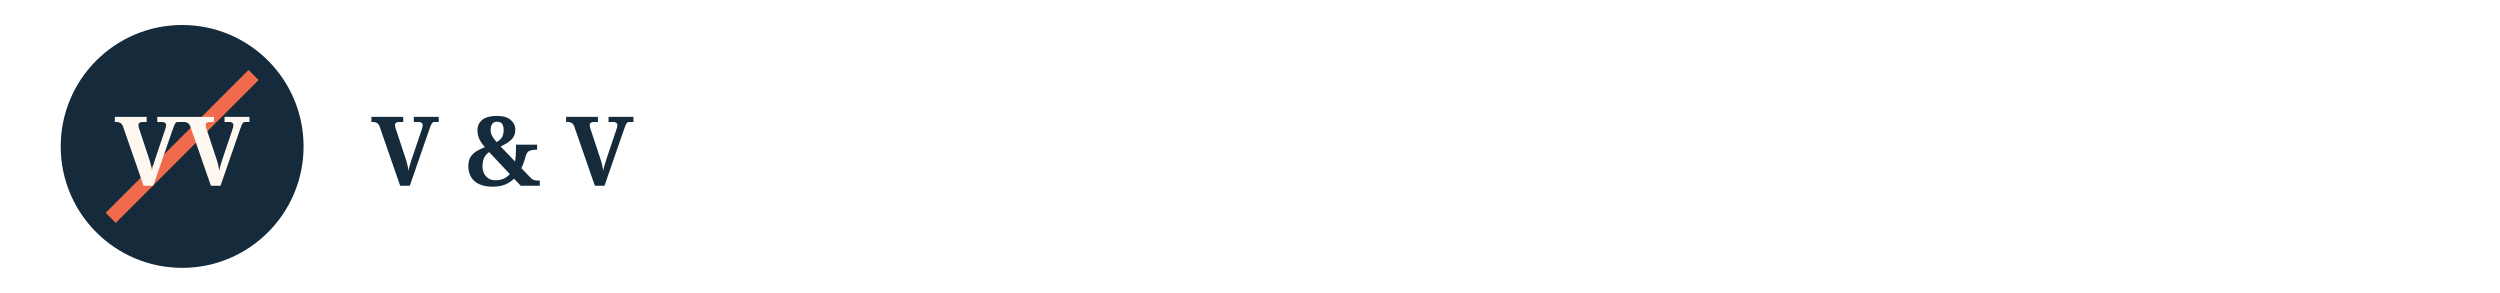
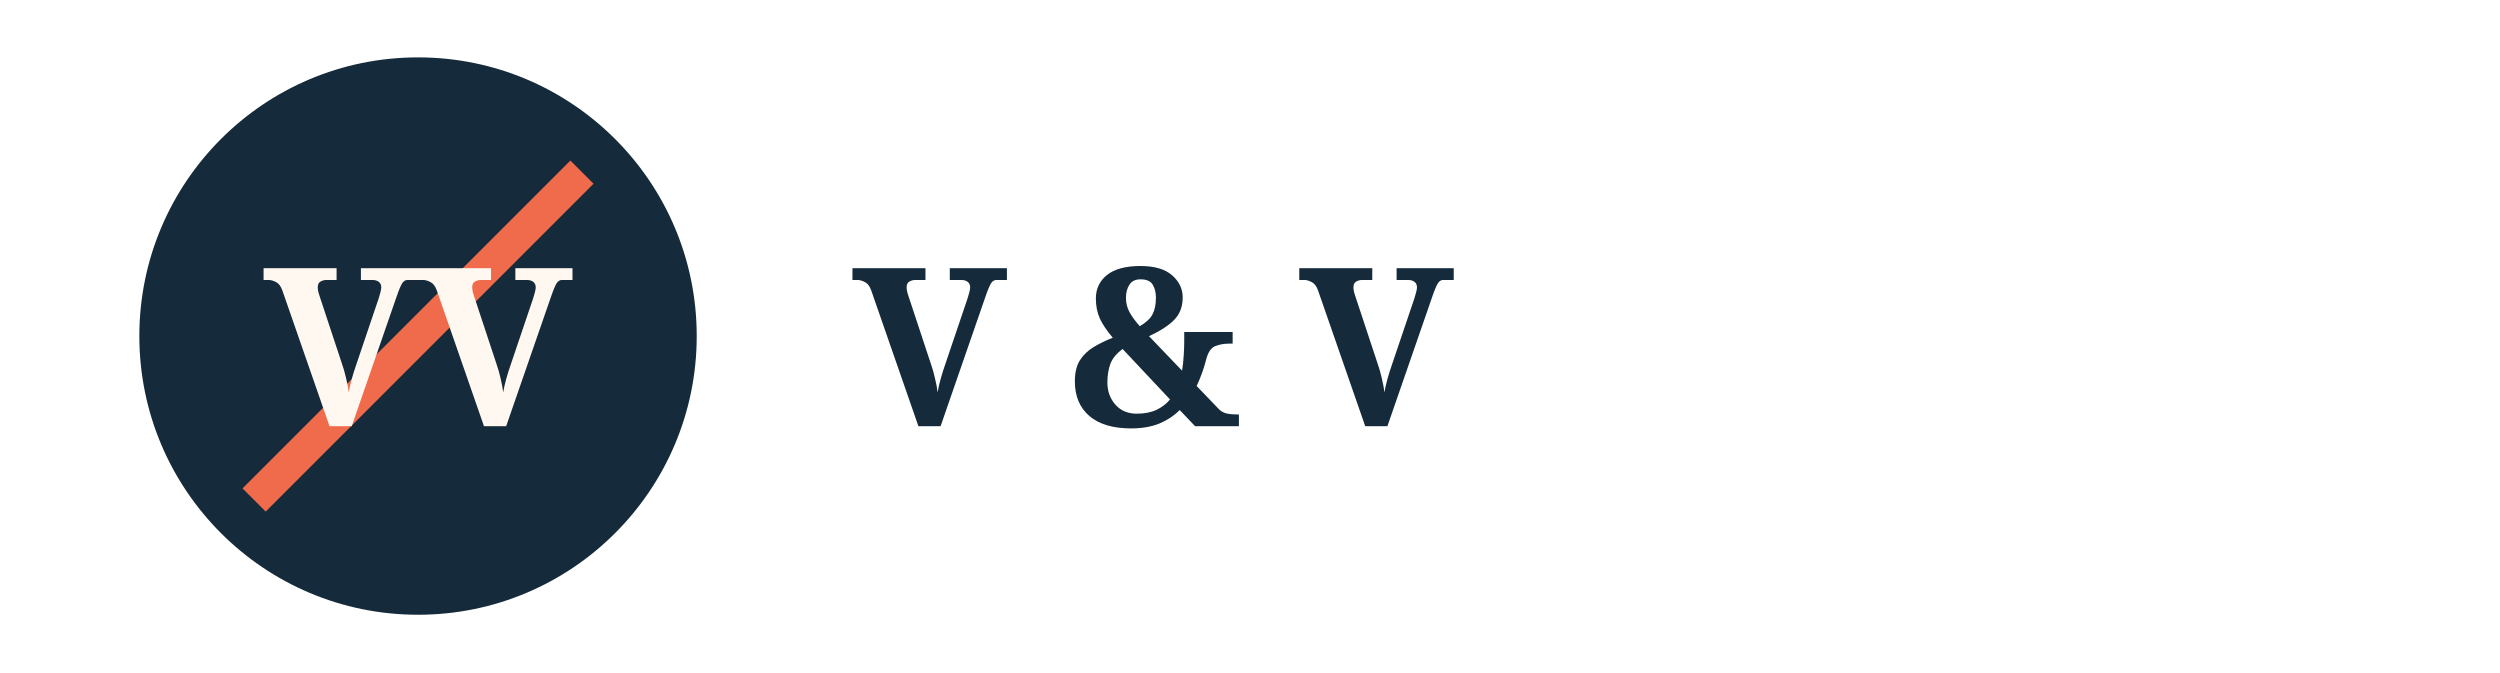
- <svg xmlns="http://www.w3.org/2000/svg" viewBox="0 0 700 82" role="img" aria-label="V &amp; V Plumbing, Inc. logo concept B">
+ <svg xmlns="http://www.w3.org/2000/svg" viewBox="0 0 305 82" role="img" aria-label="V &amp; V Plumbing, Inc. logo concept B">
  <circle cx="51" cy="41" r="34" fill="#152a3a" />
  <path d="M31 61l40-40" stroke="#ef6b4b" stroke-width="4" />
  <text x="51" y="52" text-anchor="middle" fill="#fff8f1" font-family="Georgia,serif" font-size="27" font-weight="700">VV</text>
  <text x="104" y="52" fill="#152a3a" font-family="Georgia,serif" font-weight="700" font-size="27">V &amp; V</text>
</svg>
